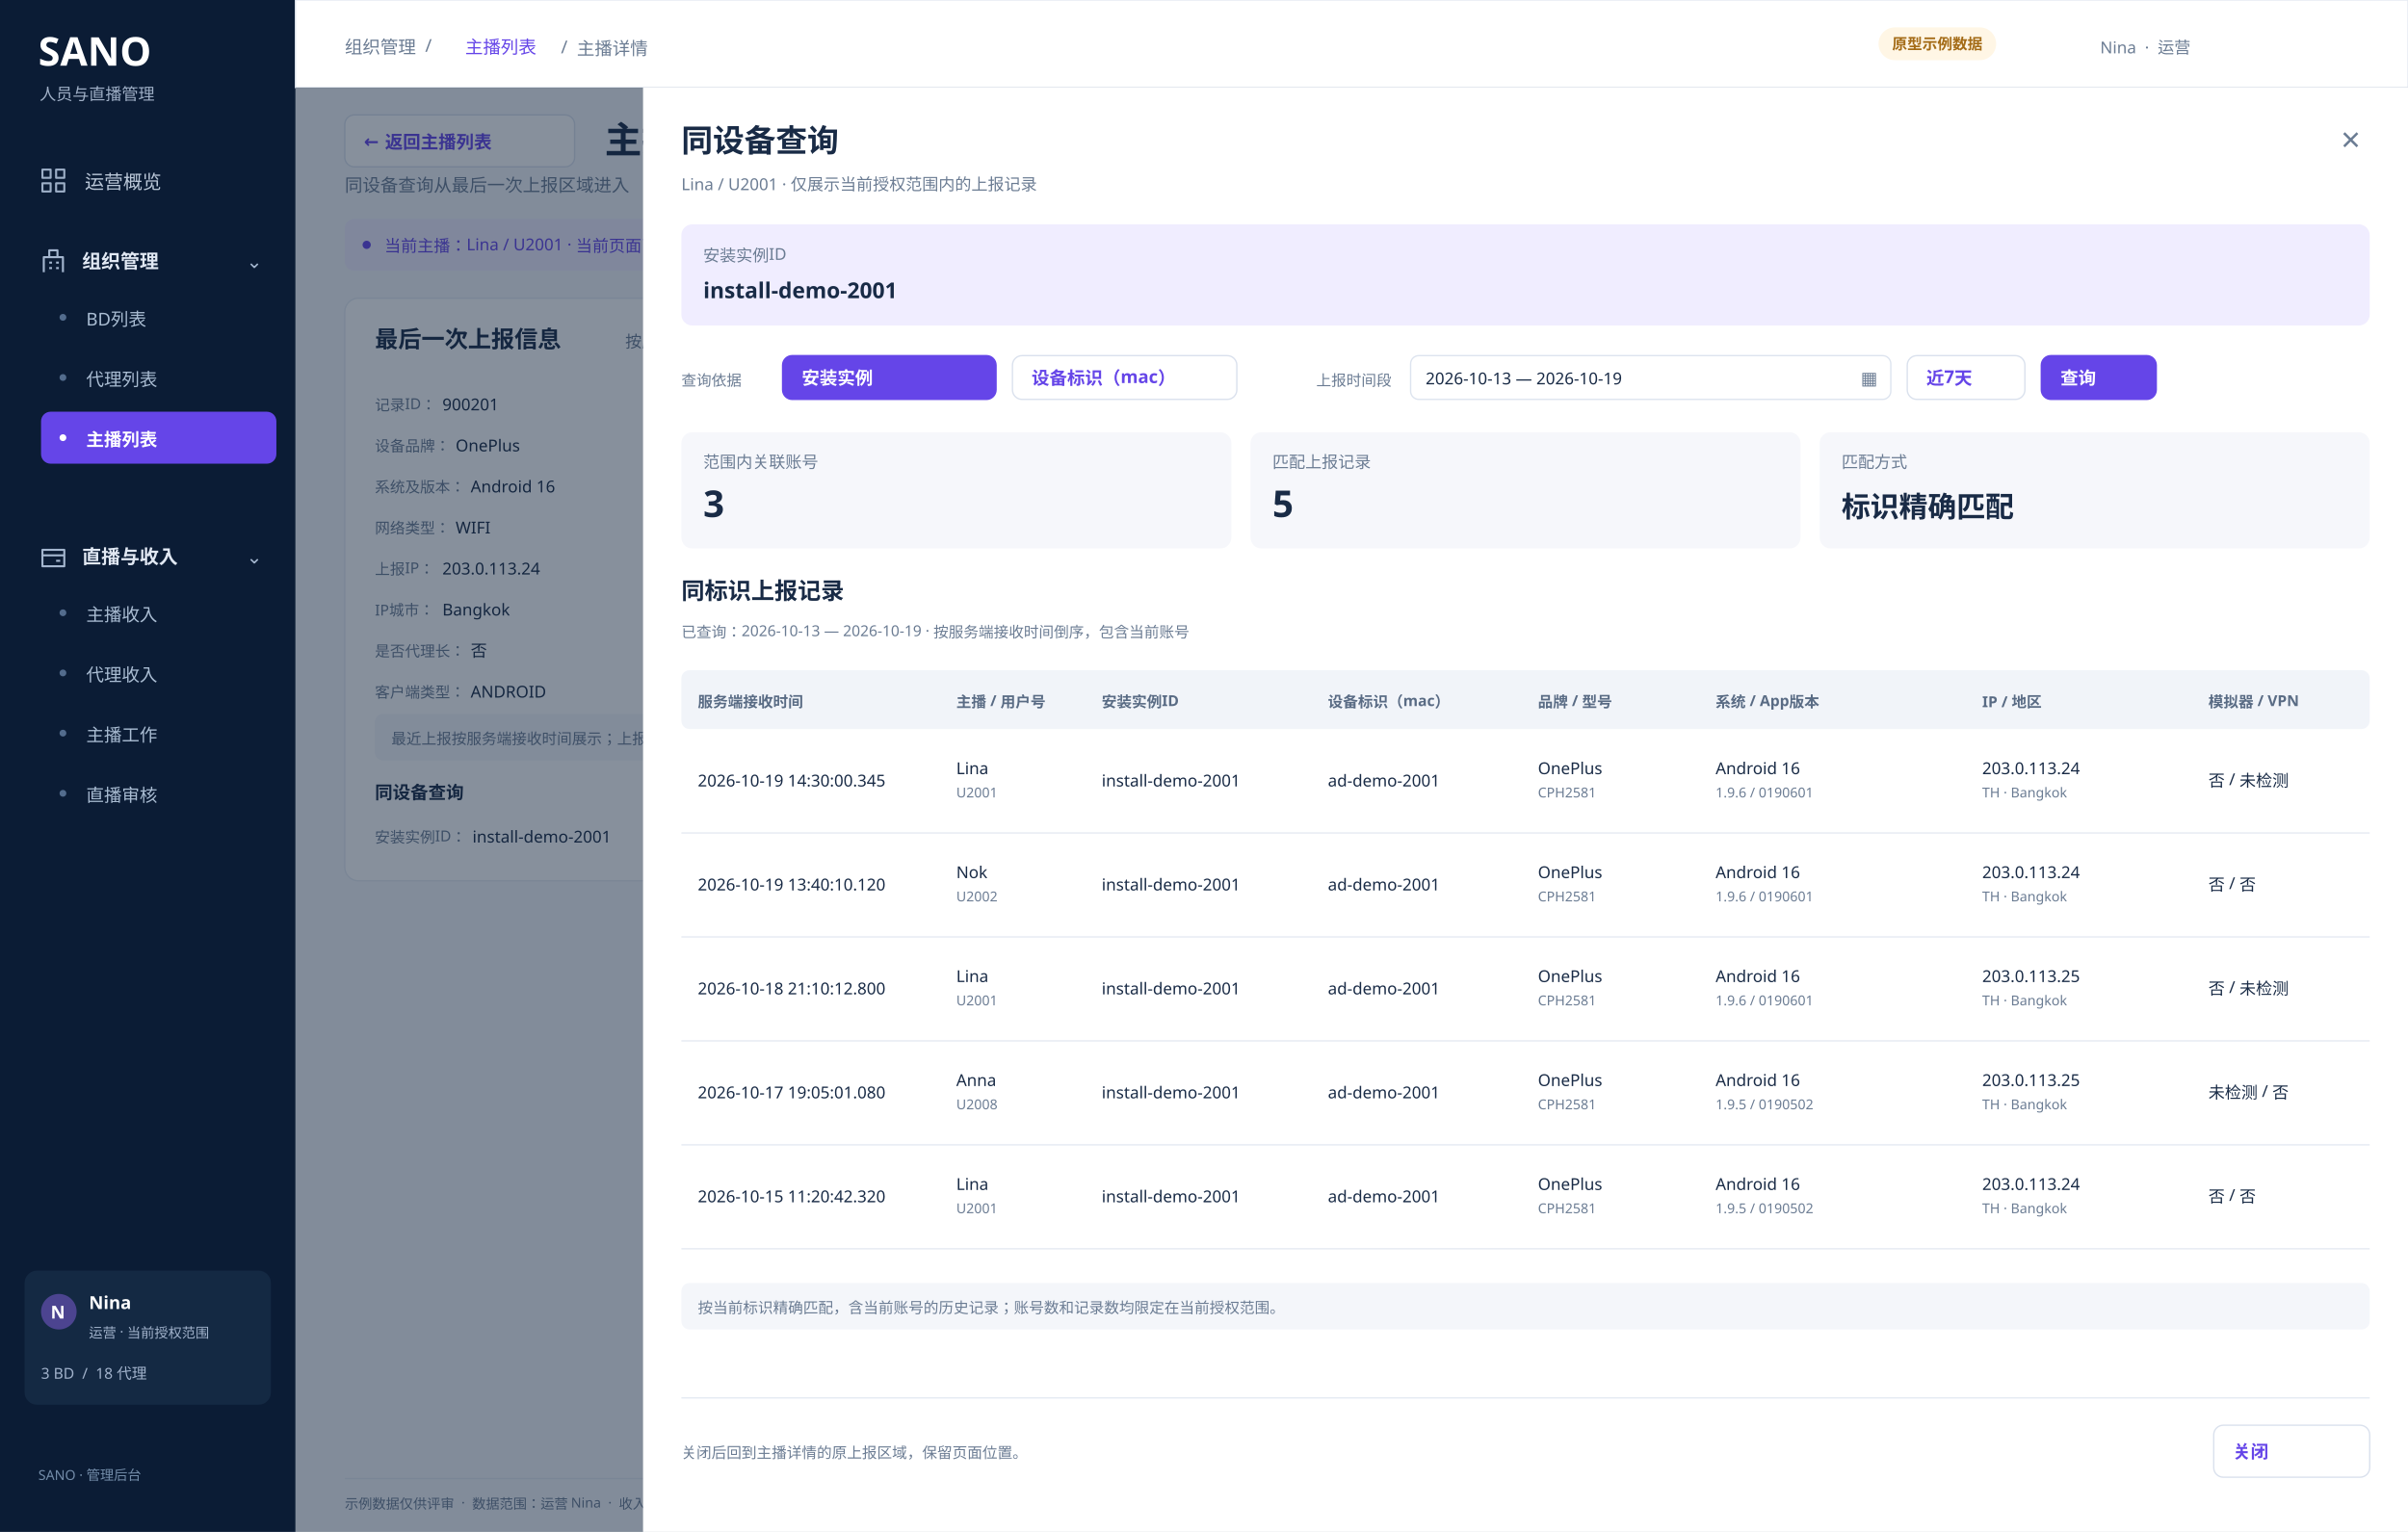
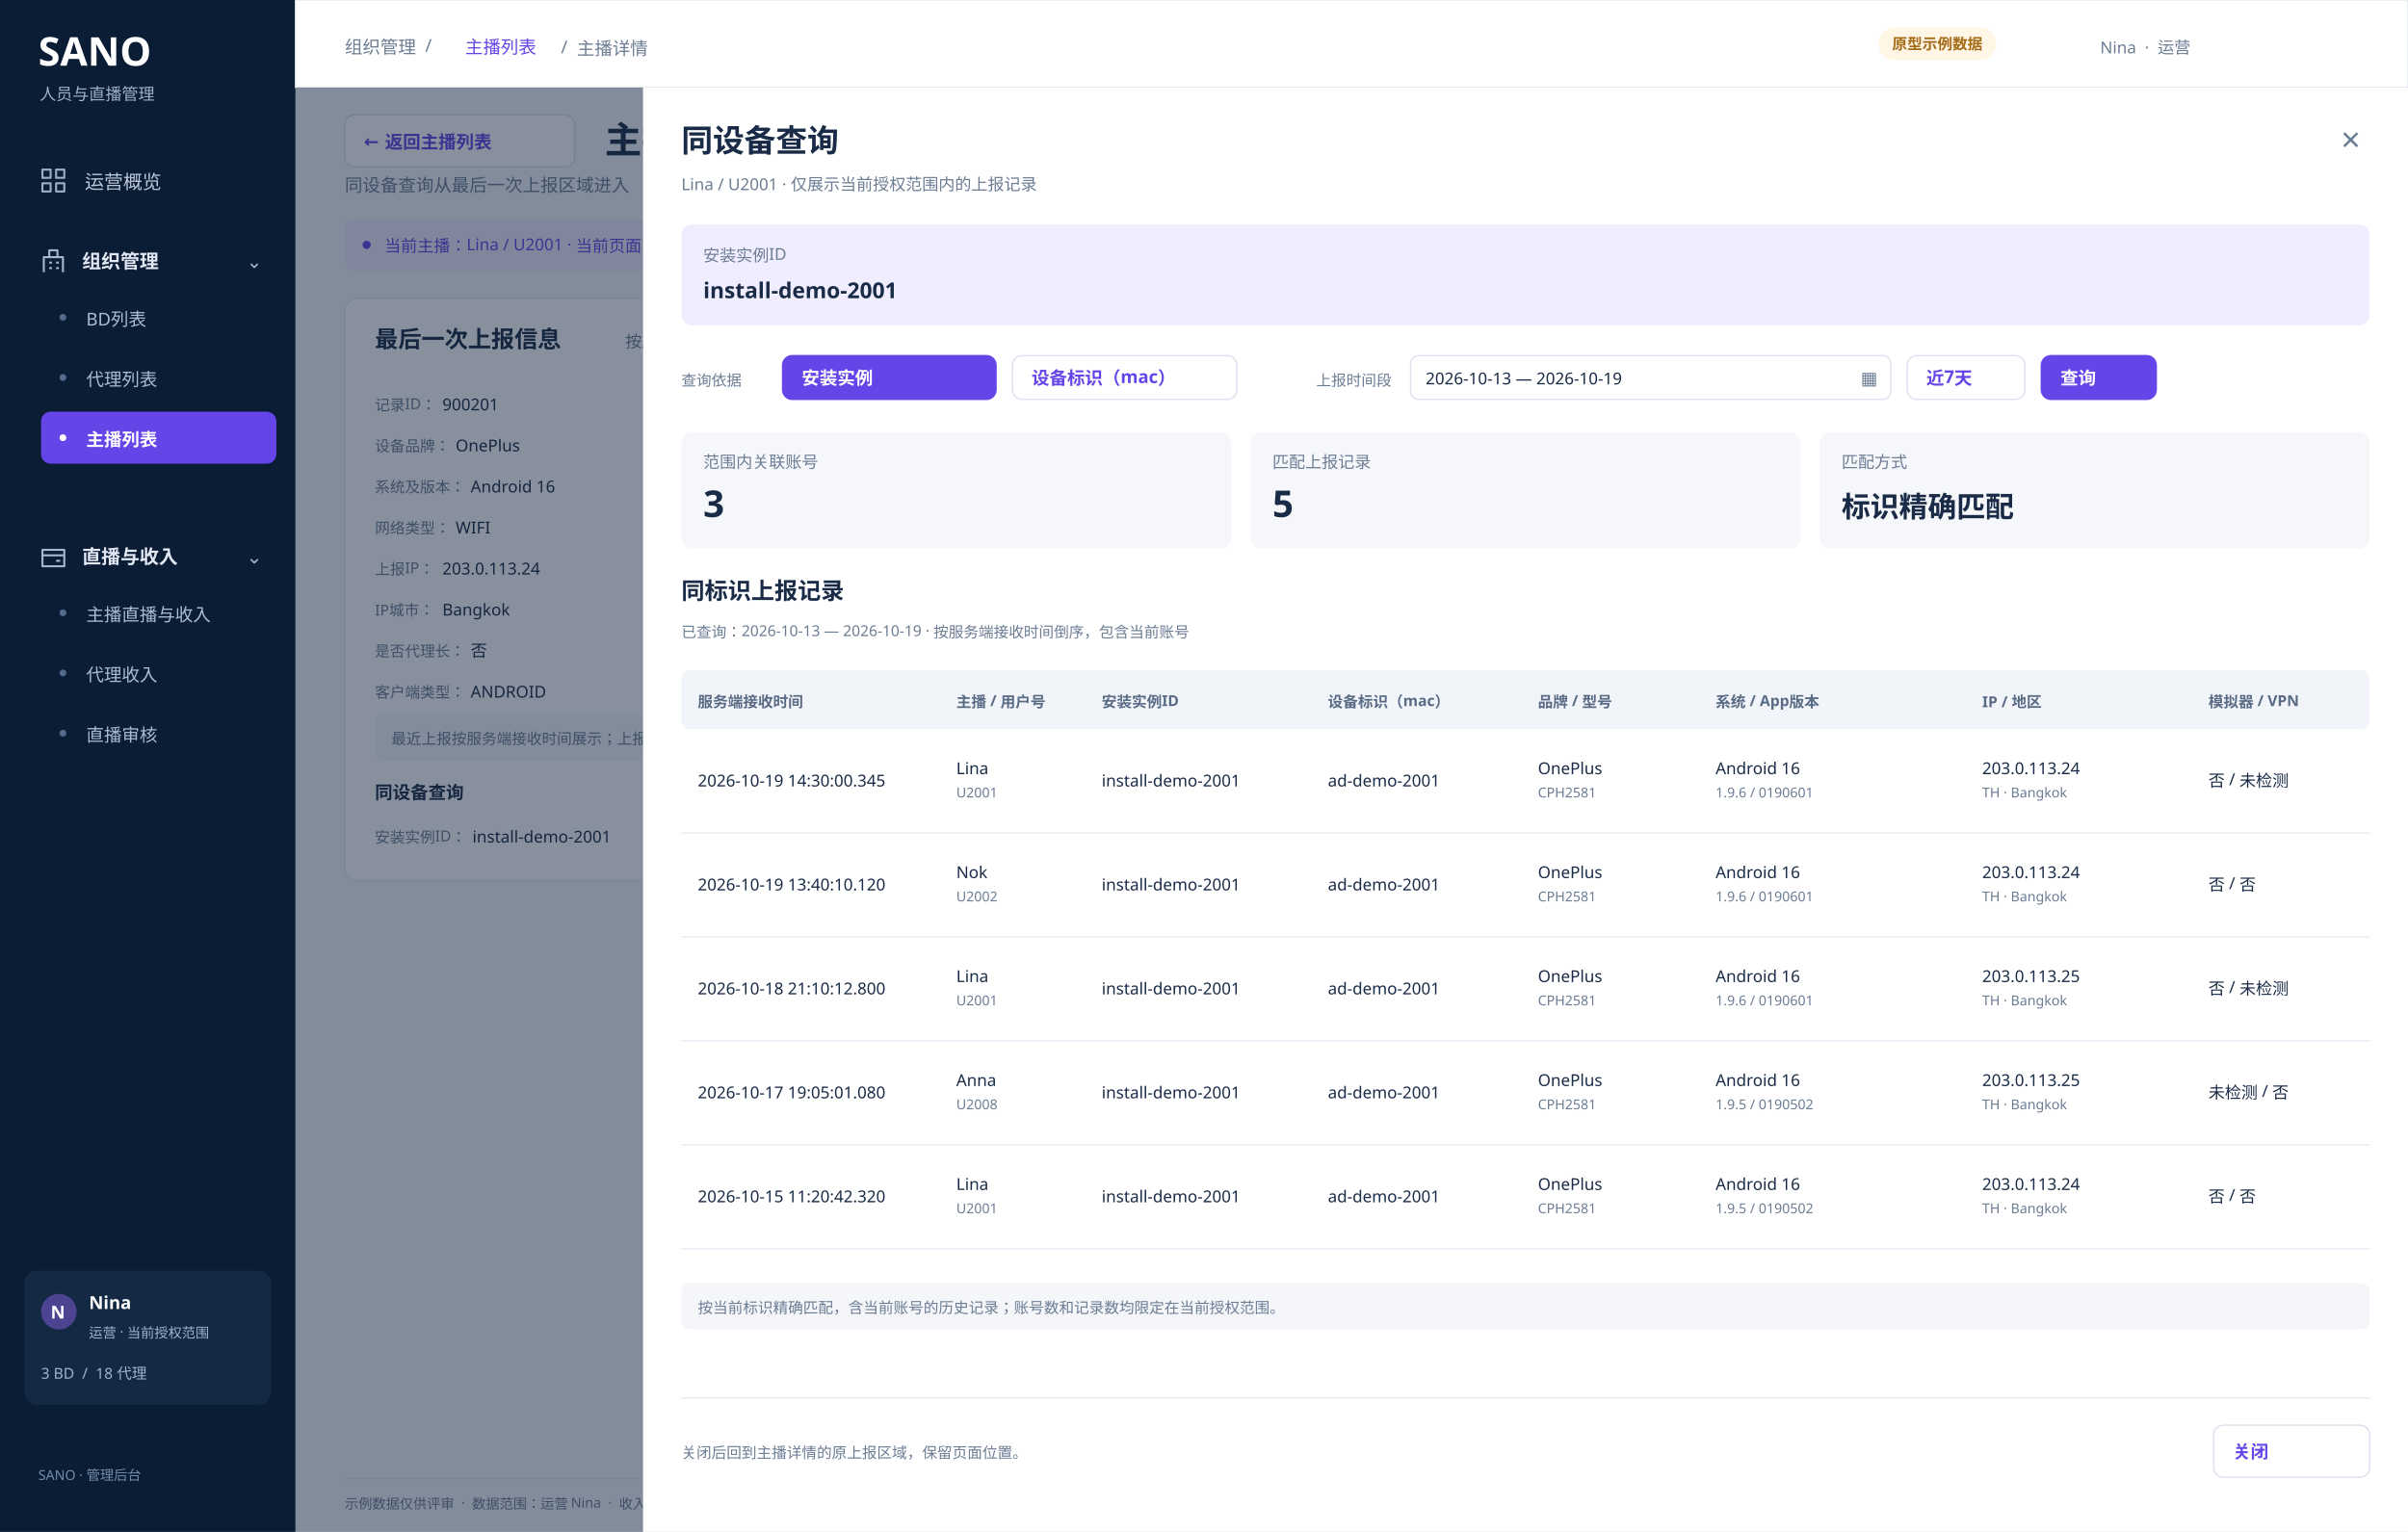
<svg xmlns="http://www.w3.org/2000/svg" width="1760" height="1120" viewBox="0 0 1760 1120">
  <style>text{font-family:"Microsoft YaHei","Segoe UI",sans-serif}a{cursor:pointer}</style>
  <rect x="0" y="0" width="1760" height="1120" rx="0" fill="#F5F7FB" stroke="none" />
  <rect x="0" y="0" width="216" height="1120" rx="0" fill="#0B1C35" stroke="none" />
  <text xml:space="preserve" x="28" y="48" font-size="29" fill="white" font-weight="750">SANO</text>
  <text xml:space="preserve" x="29" y="73" font-size="12" fill="#A0B0C7" font-weight="400">人员与直播管理</text>
  <a href="admin-01-01-01-我的运营概览.svg">
    <path d="M2 2h6v6H2z M12 2h6v6h-6z M2 12h6v6H2z M12 12h6v6h-6z" transform="translate(29,122)" fill="none" stroke="#9CAEC6" stroke-width="1.5" stroke-linejoin="round" />
    <text xml:space="preserve" x="62" y="138" font-size="14" fill="#BBC8D9" font-weight="400">运营概览</text>
  </a>
  <path d="M3 18V7h14v11 M7 7V2h6v5 M7 11h2 M12 11h2 M7 15h2 M12 15h2" transform="translate(29,181)" fill="none" stroke="#A4B6CF" stroke-width="1.5" stroke-linejoin="round" />
  <text xml:space="preserve" x="60" y="196" font-size="14" fill="#E1E8F3" font-weight="600">组织管理</text>
  <text xml:space="preserve" x="180" y="196" font-size="14" fill="#A4B6CF" font-weight="400">⌄</text>
  <a href="admin-02-01-01-BD列表.svg">
    <circle cx="46" cy="232" r="2.5" fill="#536C8D" />
    <text xml:space="preserve" x="63" y="238" font-size="13" fill="#AABDD3" font-weight="400">BD列表</text>
  </a>
  <a href="admin-03-01-01-代理树形列表.svg">
    <circle cx="46" cy="276" r="2.5" fill="#536C8D" />
    <text xml:space="preserve" x="63" y="282" font-size="13" fill="#AABDD3" font-weight="400">代理列表</text>
  </a>
  <a href="admin-04-01-01-主播列表.svg">
    <rect x="30" y="301" width="172" height="38" rx="7" fill="#6545E8" stroke="none" />
    <circle cx="46" cy="320" r="2.5" fill="white" />
    <text xml:space="preserve" x="63" y="326" font-size="13" fill="white" font-weight="600">主播列表</text>
  </a>
  <path d="M2 5h16v12H2z M2 9h16 M12 13h3" transform="translate(29,397)" fill="none" stroke="#A4B6CF" stroke-width="1.5" stroke-linejoin="round" />
  <text xml:space="preserve" x="60" y="412" font-size="14" fill="#E1E8F3" font-weight="600">直播与收入</text>
  <text xml:space="preserve" x="180" y="412" font-size="14" fill="#A4B6CF" font-weight="400">⌄</text>
-   <a href="admin-05-01-01-主播收入数据.svg">
+   <a href="admin-05-01-01-主播直播与收入.svg">
    <circle cx="46" cy="448" r="2.5" fill="#536C8D" />
-     <text xml:space="preserve" x="63" y="454" font-size="13" fill="#AABDD3" font-weight="400">主播收入</text>
+     <text xml:space="preserve" x="63" y="454" font-size="13" fill="#AABDD3" font-weight="400">主播直播与收入</text>
  </a>
  <a href="admin-06-01-01-代理收入数据.svg">
    <circle cx="46" cy="492" r="2.5" fill="#536C8D" />
    <text xml:space="preserve" x="63" y="498" font-size="13" fill="#AABDD3" font-weight="400">代理收入</text>
  </a>
-   <a href="admin-07-01-01-主播工作数据.svg">
+   <a href="admin-08-01-01-当前直播间列表.svg">
    <circle cx="46" cy="536" r="2.5" fill="#536C8D" />
-     <text xml:space="preserve" x="63" y="542" font-size="13" fill="#AABDD3" font-weight="400">主播工作</text>
-   </a>
-   <a href="admin-08-01-01-当前直播间列表.svg">
-     <circle cx="46" cy="580" r="2.5" fill="#536C8D" />
-     <text xml:space="preserve" x="63" y="586" font-size="13" fill="#AABDD3" font-weight="400">直播审核</text>
+     <text xml:space="preserve" x="63" y="542" font-size="13" fill="#AABDD3" font-weight="400">直播审核</text>
  </a>
  <rect x="18" y="929" width="180" height="98" rx="9" fill="#142943" stroke="none" />
  <circle cx="43" cy="959" r="13" fill="#4C4490" />
  <text xml:space="preserve" x="37" y="964" font-size="13" fill="white" font-weight="600">N</text>
  <text xml:space="preserve" x="65" y="957" font-size="13" fill="white" font-weight="600">Nina</text>
  <text xml:space="preserve" x="65" y="978" font-size="10" fill="#A1B2CB" font-weight="400">运营 · 当前授权范围</text>
  <text xml:space="preserve" x="30" y="1008" font-size="11" fill="#A1B2CB" font-weight="400">3 BD  /  18 代理</text>
  <text xml:space="preserve" x="28" y="1082" font-size="10" fill="#738CA9" font-weight="400">SANO · 管理后台</text>
  <rect x="216" y="0" width="1544" height="64" rx="0" fill="white" stroke="#E5EAF2" />
  <text xml:space="preserve" x="252" y="39" font-size="13" fill="#6B7C93" font-weight="400">组织管理  /</text>
  <a href="admin-04-01-01-主播列表.svg">
    <text xml:space="preserve" x="340" y="39" font-size="13" fill="#6545E8" font-weight="400">主播列表</text>
  </a>
  <text xml:space="preserve" x="410" y="39" font-size="13" fill="#6B7C93" font-weight="400">/  主播详情</text>
  <rect x="1373" y="20" width="86" height="24" rx="12" fill="#FFF6E5" stroke="none" />
  <text xml:space="preserve" x="1383" y="36" font-size="11" fill="#A46B16" font-weight="550">原型示例数据</text>
  <text xml:space="preserve" x="1535" y="39" font-size="12" fill="#6B7C93" font-weight="400">Nina  ·  运营</text>
  <a href="admin-04-01-01-主播列表.svg">
    <rect x="252" y="84" width="168" height="38" rx="7" fill="white" stroke="#DAE1ED" />
    <text xml:space="preserve" x="266" y="108" font-size="13" fill="#6545E8" font-weight="550">← 返回主播列表</text>
  </a>
  <text xml:space="preserve" x="442" y="112" font-size="27" fill="#192B46" font-weight="700">主播详情</text>
  <text xml:space="preserve" x="252" y="140" font-size="13" fill="#6B7C93" font-weight="400">同设备查询从最后一次上报区域进入</text>
  <rect x="1519" y="89" width="86" height="24" rx="12" fill="#F0EDFF" stroke="none" />
  <text xml:space="preserve" x="1529" y="105" font-size="11" fill="#6545E8" font-weight="550">我的授权范围</text>
  <path d="M252 1081H1724" transform="" stroke="#E5EAF2" fill="none" />
  <text xml:space="preserve" x="252" y="1103" font-size="10" fill="#6B7C93" font-weight="400">示例数据仅供评审  ·  数据范围：运营 Nina  ·  收入 USD  ·  余额按所标单位  ·  时区 UTC+8</text>
  <text xml:space="preserve" x="1470" y="1103" font-size="10" fill="#6B7C93" font-weight="400">admin-04-03-01  /  V1</text>
  <rect x="252" y="160" width="1472" height="38" rx="7" fill="#F0EDFF" stroke="none" />
  <circle cx="268" cy="179" r="3" fill="#6545E8" />
  <text xml:space="preserve" x="281" y="184" font-size="12" fill="#6545E8" font-weight="400">当前主播：Lina / U2001 · 当前页面已定位至最后一次上报区域</text>
  <text xml:space="preserve" x="1446" y="184" font-size="11" fill="#6B7C93" font-weight="400">今日数据更新于 14:30</text>
  <rect x="252" y="218" width="1472" height="426" rx="10" fill="white" stroke="#E5EAF2" />
  <text xml:space="preserve" x="274" y="254" font-size="17" fill="#192B46" font-weight="650">最后一次上报信息</text>
  <text xml:space="preserve" x="457" y="254" font-size="12" fill="#6B7C93" font-weight="400">按服务端接收时间取最近一条</text>
  <text xml:space="preserve" x="274" y="300" font-size="11" fill="#6B7C93" font-weight="400">记录ID：</text>
  <text xml:space="preserve" x="323.32" y="300" font-size="12" fill="#192B46" font-weight="400">900201</text>
  <text xml:space="preserve" x="750" y="300" font-size="11" fill="#6B7C93" font-weight="400">用户ID：</text>
  <text xml:space="preserve" x="799.32" y="300" font-size="12" fill="#192B46" font-weight="400">2001</text>
  <text xml:space="preserve" x="1226" y="300" font-size="11" fill="#6B7C93" font-weight="400">服务端接收时间：</text>
  <text xml:space="preserve" x="1318" y="300" font-size="12" fill="#192B46" font-weight="400">2026-10-19 14:30:00.345</text>
  <text xml:space="preserve" x="274" y="330" font-size="11" fill="#6B7C93" font-weight="400">设备品牌：</text>
  <text xml:space="preserve" x="333" y="330" font-size="12" fill="#192B46" font-weight="400">OnePlus</text>
  <text xml:space="preserve" x="750" y="330" font-size="11" fill="#6B7C93" font-weight="400">原始型号：</text>
  <text xml:space="preserve" x="809" y="330" font-size="12" fill="#192B46" font-weight="400">CPH2581</text>
  <text xml:space="preserve" x="1226" y="330" font-size="11" fill="#6B7C93" font-weight="400">设备时间（毫秒）：</text>
  <text xml:space="preserve" x="1329" y="330" font-size="12" fill="#192B46" font-weight="400">1792391400000</text>
  <text xml:space="preserve" x="274" y="360" font-size="11" fill="#6B7C93" font-weight="400">系统及版本：</text>
  <text xml:space="preserve" x="344" y="360" font-size="12" fill="#192B46" font-weight="400">Android 16</text>
  <text xml:space="preserve" x="750" y="360" font-size="11" fill="#6B7C93" font-weight="400">App发布版本：</text>
  <text xml:space="preserve" x="827.48" y="360" font-size="12" fill="#192B46" font-weight="400">1.9.6</text>
  <text xml:space="preserve" x="1226" y="360" font-size="11" fill="#6B7C93" font-weight="400">App构建号：</text>
  <text xml:space="preserve" x="1292.48" y="360" font-size="12" fill="#192B46" font-weight="400">0190601</text>
  <text xml:space="preserve" x="274" y="390" font-size="11" fill="#6B7C93" font-weight="400">网络类型：</text>
  <text xml:space="preserve" x="333" y="390" font-size="12" fill="#192B46" font-weight="400">WIFI</text>
  <text xml:space="preserve" x="750" y="390" font-size="11" fill="#6B7C93" font-weight="400">是否模拟器：</text>
  <text xml:space="preserve" x="820" y="390" font-size="12" fill="#192B46" font-weight="400">否</text>
  <text xml:space="preserve" x="1226" y="390" font-size="11" fill="#6B7C93" font-weight="400">是否VPN或代理：</text>
  <text xml:space="preserve" x="1314.48" y="390" font-size="12" fill="#192B46" font-weight="400">未检测</text>
  <text xml:space="preserve" x="274" y="420" font-size="11" fill="#6B7C93" font-weight="400">上报IP：</text>
  <text xml:space="preserve" x="323.32" y="420" font-size="12" fill="#192B46" font-weight="400">203.0.113.24</text>
  <text xml:space="preserve" x="750" y="420" font-size="11" fill="#6B7C93" font-weight="400">IP国家：</text>
  <text xml:space="preserve" x="799.32" y="420" font-size="12" fill="#192B46" font-weight="400">TH</text>
  <text xml:space="preserve" x="1226" y="420" font-size="11" fill="#6B7C93" font-weight="400">IP地区 / 省州：</text>
  <text xml:space="preserve" x="1315.8" y="420" font-size="12" fill="#192B46" font-weight="400">Bangkok</text>
  <text xml:space="preserve" x="274" y="450" font-size="11" fill="#6B7C93" font-weight="400">IP城市：</text>
  <text xml:space="preserve" x="323.32" y="450" font-size="12" fill="#192B46" font-weight="400">Bangkok</text>
  <text xml:space="preserve" x="750" y="450" font-size="11" fill="#6B7C93" font-weight="400">注册国家：</text>
  <text xml:space="preserve" x="809" y="450" font-size="12" fill="#192B46" font-weight="400">TH</text>
  <text xml:space="preserve" x="1226" y="450" font-size="11" fill="#6B7C93" font-weight="400">注册渠道：</text>
  <text xml:space="preserve" x="1285" y="450" font-size="12" fill="#192B46" font-weight="400">organic</text>
  <text xml:space="preserve" x="274" y="480" font-size="11" fill="#6B7C93" font-weight="400">是否代理长：</text>
  <text xml:space="preserve" x="344" y="480" font-size="12" fill="#192B46" font-weight="400">否</text>
  <text xml:space="preserve" x="750" y="480" font-size="11" fill="#6B7C93" font-weight="400">是否Payroll代理：</text>
  <text xml:space="preserve" x="852.12" y="480" font-size="12" fill="#192B46" font-weight="400">否</text>
  <text xml:space="preserve" x="1226" y="480" font-size="11" fill="#6B7C93" font-weight="400">是否BD：</text>
  <text xml:space="preserve" x="1275.32" y="480" font-size="12" fill="#192B46" font-weight="400">否</text>
  <text xml:space="preserve" x="274" y="510" font-size="11" fill="#6B7C93" font-weight="400">客户端类型：</text>
  <text xml:space="preserve" x="344" y="510" font-size="12" fill="#192B46" font-weight="400">ANDROID</text>
  <rect x="274" y="522" width="1428" height="34" rx="6" fill="#F4F6FA" stroke="none" />
  <text xml:space="preserve" x="286" y="544" font-size="11" fill="#6B7C93" font-weight="400">最近上报按服务端接收时间展示；上报快照保留当次结果，注册资料以基础信息为准。</text>
  <text xml:space="preserve" x="274" y="584" font-size="13" fill="#192B46" font-weight="600">同设备查询</text>
  <text xml:space="preserve" x="274" y="616" font-size="11" fill="#6B7C93" font-weight="400">安装实例ID：</text>
  <text xml:space="preserve" x="345.32" y="616" font-size="12" fill="#192B46" font-weight="400">install-demo-2001</text>
  <a href="admin-04-03-01-同设备查询-安装实例.svg">
    <text xml:space="preserve" x="882" y="616" font-size="11" fill="#6545E8" font-weight="400">查询记录 →</text>
  </a>
  <text xml:space="preserve" x="988" y="616" font-size="11" fill="#6B7C93" font-weight="400">设备标识（mac）：</text>
  <text xml:space="preserve" x="1087.48" y="616" font-size="12" fill="#192B46" font-weight="400">ad-demo-2001</text>
  <a href="admin-04-03-02-同设备查询-设备标识.svg">
    <text xml:space="preserve" x="1596" y="616" font-size="11" fill="#6545E8" font-weight="400">查询记录 →</text>
  </a>
  <a href="admin-04-02-01-主播详情.svg">
    <rect x="216" y="64" width="1544" height="1056" rx="0" fill="#10223B80" stroke="none" />
  </a>
  <rect x="470" y="64" width="1290" height="1056" rx="0" fill="white" stroke="none" />
  <text xml:space="preserve" x="498" y="111" font-size="23" fill="#192B46" font-weight="650">同设备查询</text>
  <text xml:space="preserve" x="498" y="139" font-size="12" fill="#6B7C93" font-weight="400">Lina / U2001 · 仅展示当前授权范围内的上报记录</text>
  <a href="admin-04-02-01-主播详情.svg">
    <text xml:space="preserve" x="1711" y="111" font-size="25" fill="#6B7C93" font-weight="400">×</text>
  </a>
  <rect x="498" y="164" width="1234" height="74" rx="8" fill="#F0EDFF" stroke="none" />
  <text xml:space="preserve" x="514" y="191" font-size="12" fill="#6B7C93" font-weight="400">安装实例ID</text>
  <text xml:space="preserve" x="514" y="218" font-size="16" fill="#192B46" font-weight="600">install-demo-2001</text>
  <text xml:space="preserve" x="498" y="282" font-size="11" fill="#6B7C93" font-weight="400">查询依据</text>
  <a href="admin-04-03-01-同设备查询-安装实例.svg">
    <rect x="572" y="260" width="156" height="32" rx="7" fill="#6545E8" stroke="#6545E8" />
    <text xml:space="preserve" x="586" y="281" font-size="13" fill="white" font-weight="550">安装实例</text>
  </a>
  <a href="admin-04-03-02-同设备查询-设备标识.svg">
    <rect x="740" y="260" width="164" height="32" rx="7" fill="white" stroke="#DAE1ED" />
    <text xml:space="preserve" x="754" y="281" font-size="13" fill="#6545E8" font-weight="550">设备标识（mac）</text>
  </a>
  <text xml:space="preserve" x="962" y="282" font-size="11" fill="#6B7C93" font-weight="500">上报时间段</text>
  <rect x="1031" y="260" width="351" height="32" rx="6" fill="white" stroke="#DDE4EF" />
  <text xml:space="preserve" x="1042" y="281" font-size="12" fill="#192B46" font-weight="400">2026-10-13 — 2026-10-19</text>
  <text xml:space="preserve" x="1360" y="281" font-size="13" fill="#6B7C93" font-weight="400">▦</text>
  <rect x="1394" y="260" width="86" height="32" rx="7" fill="white" stroke="#DAE1ED" />
  <text xml:space="preserve" x="1408" y="281" font-size="13" fill="#6545E8" font-weight="550">近7天</text>
  <rect x="1492" y="260" width="84" height="32" rx="7" fill="#6545E8" stroke="#6545E8" />
  <text xml:space="preserve" x="1506" y="281" font-size="13" fill="white" font-weight="550">查询</text>
  <rect x="498" y="316" width="402" height="85" rx="8" fill="#F6F7FB" stroke="none" />
  <text xml:space="preserve" x="514" y="342" font-size="12" fill="#6B7C93" font-weight="400">范围内关联账号</text>
  <text xml:space="preserve" x="514" y="378" font-size="27" fill="#192B46" font-weight="650">3</text>
  <rect x="914" y="316" width="402" height="85" rx="8" fill="#F6F7FB" stroke="none" />
  <text xml:space="preserve" x="930" y="342" font-size="12" fill="#6B7C93" font-weight="400">匹配上报记录</text>
  <text xml:space="preserve" x="930" y="378" font-size="27" fill="#192B46" font-weight="650">5</text>
  <rect x="1330" y="316" width="402" height="85" rx="8" fill="#F6F7FB" stroke="none" />
  <text xml:space="preserve" x="1346" y="342" font-size="12" fill="#6B7C93" font-weight="400">匹配方式</text>
  <text xml:space="preserve" x="1346" y="378" font-size="21" fill="#192B46" font-weight="650">标识精确匹配</text>
  <text xml:space="preserve" x="498" y="438" font-size="17" fill="#192B46" font-weight="650">同标识上报记录</text>
  <text xml:space="preserve" x="498" y="466" font-size="11" fill="#6B7C93" font-weight="400">已查询：2026-10-13 — 2026-10-19 · 按服务端接收时间倒序，包含当前账号</text>
  <rect x="498" y="490" width="1234" height="43" rx="6" fill="#F1F4F9" stroke="none" />
  <text xml:space="preserve" x="510" y="517" font-size="11" fill="#596B84" font-weight="600">服务端接收时间</text>
  <text xml:space="preserve" x="698.938" y="517" font-size="11" fill="#596B84" font-weight="600">主播 / 用户号</text>
  <text xml:space="preserve" x="805.215" y="517" font-size="11" fill="#596B84" font-weight="600">安装实例ID</text>
  <text xml:space="preserve" x="970.536" y="517" font-size="11" fill="#596B84" font-weight="600">设备标识（mac）</text>
  <text xml:space="preserve" x="1124.048" y="517" font-size="11" fill="#596B84" font-weight="600">品牌 / 型号</text>
  <text xml:space="preserve" x="1253.943" y="517" font-size="11" fill="#596B84" font-weight="600">系统 / App版本</text>
  <text xml:space="preserve" x="1448.785" y="517" font-size="11" fill="#596B84" font-weight="600">IP / 地区</text>
  <text xml:space="preserve" x="1614.105" y="517" font-size="11" fill="#596B84" font-weight="600">模拟器 / VPN</text>
  <path d="M498 609H1732" transform="" stroke="#E5EAF2" fill="none" />
  <text xml:space="preserve" x="510" y="575" font-size="12" fill="#192B46" font-weight="400">2026-10-19 14:30:00.345</text>
  <text xml:space="preserve" x="698.938" y="566" font-size="12" fill="#192B46" font-weight="400">Lina</text>
  <text xml:space="preserve" x="698.938" y="583" font-size="10" fill="#6B7C93" font-weight="400">U2001</text>
  <text xml:space="preserve" x="805.215" y="575" font-size="12" fill="#192B46" font-weight="400">install-demo-2001</text>
  <text xml:space="preserve" x="970.536" y="575" font-size="12" fill="#192B46" font-weight="400">ad-demo-2001</text>
  <text xml:space="preserve" x="1124.048" y="566" font-size="12" fill="#192B46" font-weight="400">OnePlus</text>
  <text xml:space="preserve" x="1124.048" y="583" font-size="10" fill="#6B7C93" font-weight="400">CPH2581</text>
  <text xml:space="preserve" x="1253.943" y="566" font-size="12" fill="#192B46" font-weight="400">Android 16</text>
  <text xml:space="preserve" x="1253.943" y="583" font-size="10" fill="#6B7C93" font-weight="400">1.9.6 / 0190601</text>
  <text xml:space="preserve" x="1448.785" y="566" font-size="12" fill="#192B46" font-weight="400">203.0.113.24</text>
  <text xml:space="preserve" x="1448.785" y="583" font-size="10" fill="#6B7C93" font-weight="400">TH · Bangkok</text>
  <text xml:space="preserve" x="1614.105" y="575" font-size="12" fill="#192B46" font-weight="400">否 / 未检测</text>
  <path d="M498 685H1732" transform="" stroke="#E5EAF2" fill="none" />
  <text xml:space="preserve" x="510" y="651" font-size="12" fill="#192B46" font-weight="400">2026-10-19 13:40:10.120</text>
  <text xml:space="preserve" x="698.938" y="642" font-size="12" fill="#192B46" font-weight="400">Nok</text>
  <text xml:space="preserve" x="698.938" y="659" font-size="10" fill="#6B7C93" font-weight="400">U2002</text>
  <text xml:space="preserve" x="805.215" y="651" font-size="12" fill="#192B46" font-weight="400">install-demo-2001</text>
  <text xml:space="preserve" x="970.536" y="651" font-size="12" fill="#192B46" font-weight="400">ad-demo-2001</text>
  <text xml:space="preserve" x="1124.048" y="642" font-size="12" fill="#192B46" font-weight="400">OnePlus</text>
  <text xml:space="preserve" x="1124.048" y="659" font-size="10" fill="#6B7C93" font-weight="400">CPH2581</text>
  <text xml:space="preserve" x="1253.943" y="642" font-size="12" fill="#192B46" font-weight="400">Android 16</text>
  <text xml:space="preserve" x="1253.943" y="659" font-size="10" fill="#6B7C93" font-weight="400">1.9.6 / 0190601</text>
  <text xml:space="preserve" x="1448.785" y="642" font-size="12" fill="#192B46" font-weight="400">203.0.113.24</text>
  <text xml:space="preserve" x="1448.785" y="659" font-size="10" fill="#6B7C93" font-weight="400">TH · Bangkok</text>
  <text xml:space="preserve" x="1614.105" y="651" font-size="12" fill="#192B46" font-weight="400">否 / 否</text>
  <path d="M498 761H1732" transform="" stroke="#E5EAF2" fill="none" />
  <text xml:space="preserve" x="510" y="727" font-size="12" fill="#192B46" font-weight="400">2026-10-18 21:10:12.800</text>
  <text xml:space="preserve" x="698.938" y="718" font-size="12" fill="#192B46" font-weight="400">Lina</text>
  <text xml:space="preserve" x="698.938" y="735" font-size="10" fill="#6B7C93" font-weight="400">U2001</text>
  <text xml:space="preserve" x="805.215" y="727" font-size="12" fill="#192B46" font-weight="400">install-demo-2001</text>
  <text xml:space="preserve" x="970.536" y="727" font-size="12" fill="#192B46" font-weight="400">ad-demo-2001</text>
  <text xml:space="preserve" x="1124.048" y="718" font-size="12" fill="#192B46" font-weight="400">OnePlus</text>
  <text xml:space="preserve" x="1124.048" y="735" font-size="10" fill="#6B7C93" font-weight="400">CPH2581</text>
  <text xml:space="preserve" x="1253.943" y="718" font-size="12" fill="#192B46" font-weight="400">Android 16</text>
  <text xml:space="preserve" x="1253.943" y="735" font-size="10" fill="#6B7C93" font-weight="400">1.9.6 / 0190601</text>
  <text xml:space="preserve" x="1448.785" y="718" font-size="12" fill="#192B46" font-weight="400">203.0.113.25</text>
  <text xml:space="preserve" x="1448.785" y="735" font-size="10" fill="#6B7C93" font-weight="400">TH · Bangkok</text>
  <text xml:space="preserve" x="1614.105" y="727" font-size="12" fill="#192B46" font-weight="400">否 / 未检测</text>
  <path d="M498 837H1732" transform="" stroke="#E5EAF2" fill="none" />
  <text xml:space="preserve" x="510" y="803" font-size="12" fill="#192B46" font-weight="400">2026-10-17 19:05:01.080</text>
  <text xml:space="preserve" x="698.938" y="794" font-size="12" fill="#192B46" font-weight="400">Anna</text>
  <text xml:space="preserve" x="698.938" y="811" font-size="10" fill="#6B7C93" font-weight="400">U2008</text>
  <text xml:space="preserve" x="805.215" y="803" font-size="12" fill="#192B46" font-weight="400">install-demo-2001</text>
  <text xml:space="preserve" x="970.536" y="803" font-size="12" fill="#192B46" font-weight="400">ad-demo-2001</text>
  <text xml:space="preserve" x="1124.048" y="794" font-size="12" fill="#192B46" font-weight="400">OnePlus</text>
  <text xml:space="preserve" x="1124.048" y="811" font-size="10" fill="#6B7C93" font-weight="400">CPH2581</text>
  <text xml:space="preserve" x="1253.943" y="794" font-size="12" fill="#192B46" font-weight="400">Android 16</text>
  <text xml:space="preserve" x="1253.943" y="811" font-size="10" fill="#6B7C93" font-weight="400">1.9.5 / 0190502</text>
  <text xml:space="preserve" x="1448.785" y="794" font-size="12" fill="#192B46" font-weight="400">203.0.113.25</text>
  <text xml:space="preserve" x="1448.785" y="811" font-size="10" fill="#6B7C93" font-weight="400">TH · Bangkok</text>
  <text xml:space="preserve" x="1614.105" y="803" font-size="12" fill="#192B46" font-weight="400">未检测 / 否</text>
  <path d="M498 913H1732" transform="" stroke="#E5EAF2" fill="none" />
  <text xml:space="preserve" x="510" y="879" font-size="12" fill="#192B46" font-weight="400">2026-10-15 11:20:42.320</text>
  <text xml:space="preserve" x="698.938" y="870" font-size="12" fill="#192B46" font-weight="400">Lina</text>
  <text xml:space="preserve" x="698.938" y="887" font-size="10" fill="#6B7C93" font-weight="400">U2001</text>
  <text xml:space="preserve" x="805.215" y="879" font-size="12" fill="#192B46" font-weight="400">install-demo-2001</text>
  <text xml:space="preserve" x="970.536" y="879" font-size="12" fill="#192B46" font-weight="400">ad-demo-2001</text>
  <text xml:space="preserve" x="1124.048" y="870" font-size="12" fill="#192B46" font-weight="400">OnePlus</text>
  <text xml:space="preserve" x="1124.048" y="887" font-size="10" fill="#6B7C93" font-weight="400">CPH2581</text>
  <text xml:space="preserve" x="1253.943" y="870" font-size="12" fill="#192B46" font-weight="400">Android 16</text>
  <text xml:space="preserve" x="1253.943" y="887" font-size="10" fill="#6B7C93" font-weight="400">1.9.5 / 0190502</text>
  <text xml:space="preserve" x="1448.785" y="870" font-size="12" fill="#192B46" font-weight="400">203.0.113.24</text>
  <text xml:space="preserve" x="1448.785" y="887" font-size="10" fill="#6B7C93" font-weight="400">TH · Bangkok</text>
  <text xml:space="preserve" x="1614.105" y="879" font-size="12" fill="#192B46" font-weight="400">否 / 否</text>
  <rect x="498" y="938" width="1234" height="34" rx="6" fill="#F4F6FA" stroke="none" />
  <text xml:space="preserve" x="510" y="960" font-size="11" fill="#6B7C93" font-weight="400">按当前标识精确匹配，含当前账号的历史记录；账号数和记录数均限定在当前授权范围。</text>
  <path d="M498 1022H1732" transform="" stroke="#E5EAF2" fill="none" />
  <text xml:space="preserve" x="498" y="1066" font-size="11" fill="#6B7C93" font-weight="400">关闭后回到主播详情的原上报区域，保留页面位置。</text>
  <a href="admin-04-02-01-主播详情.svg">
    <rect x="1618" y="1042" width="114" height="38" rx="7" fill="white" stroke="#DAE1ED" />
    <text xml:space="preserve" x="1632" y="1066" font-size="13" fill="#6545E8" font-weight="550">关闭</text>
  </a>
</svg>
